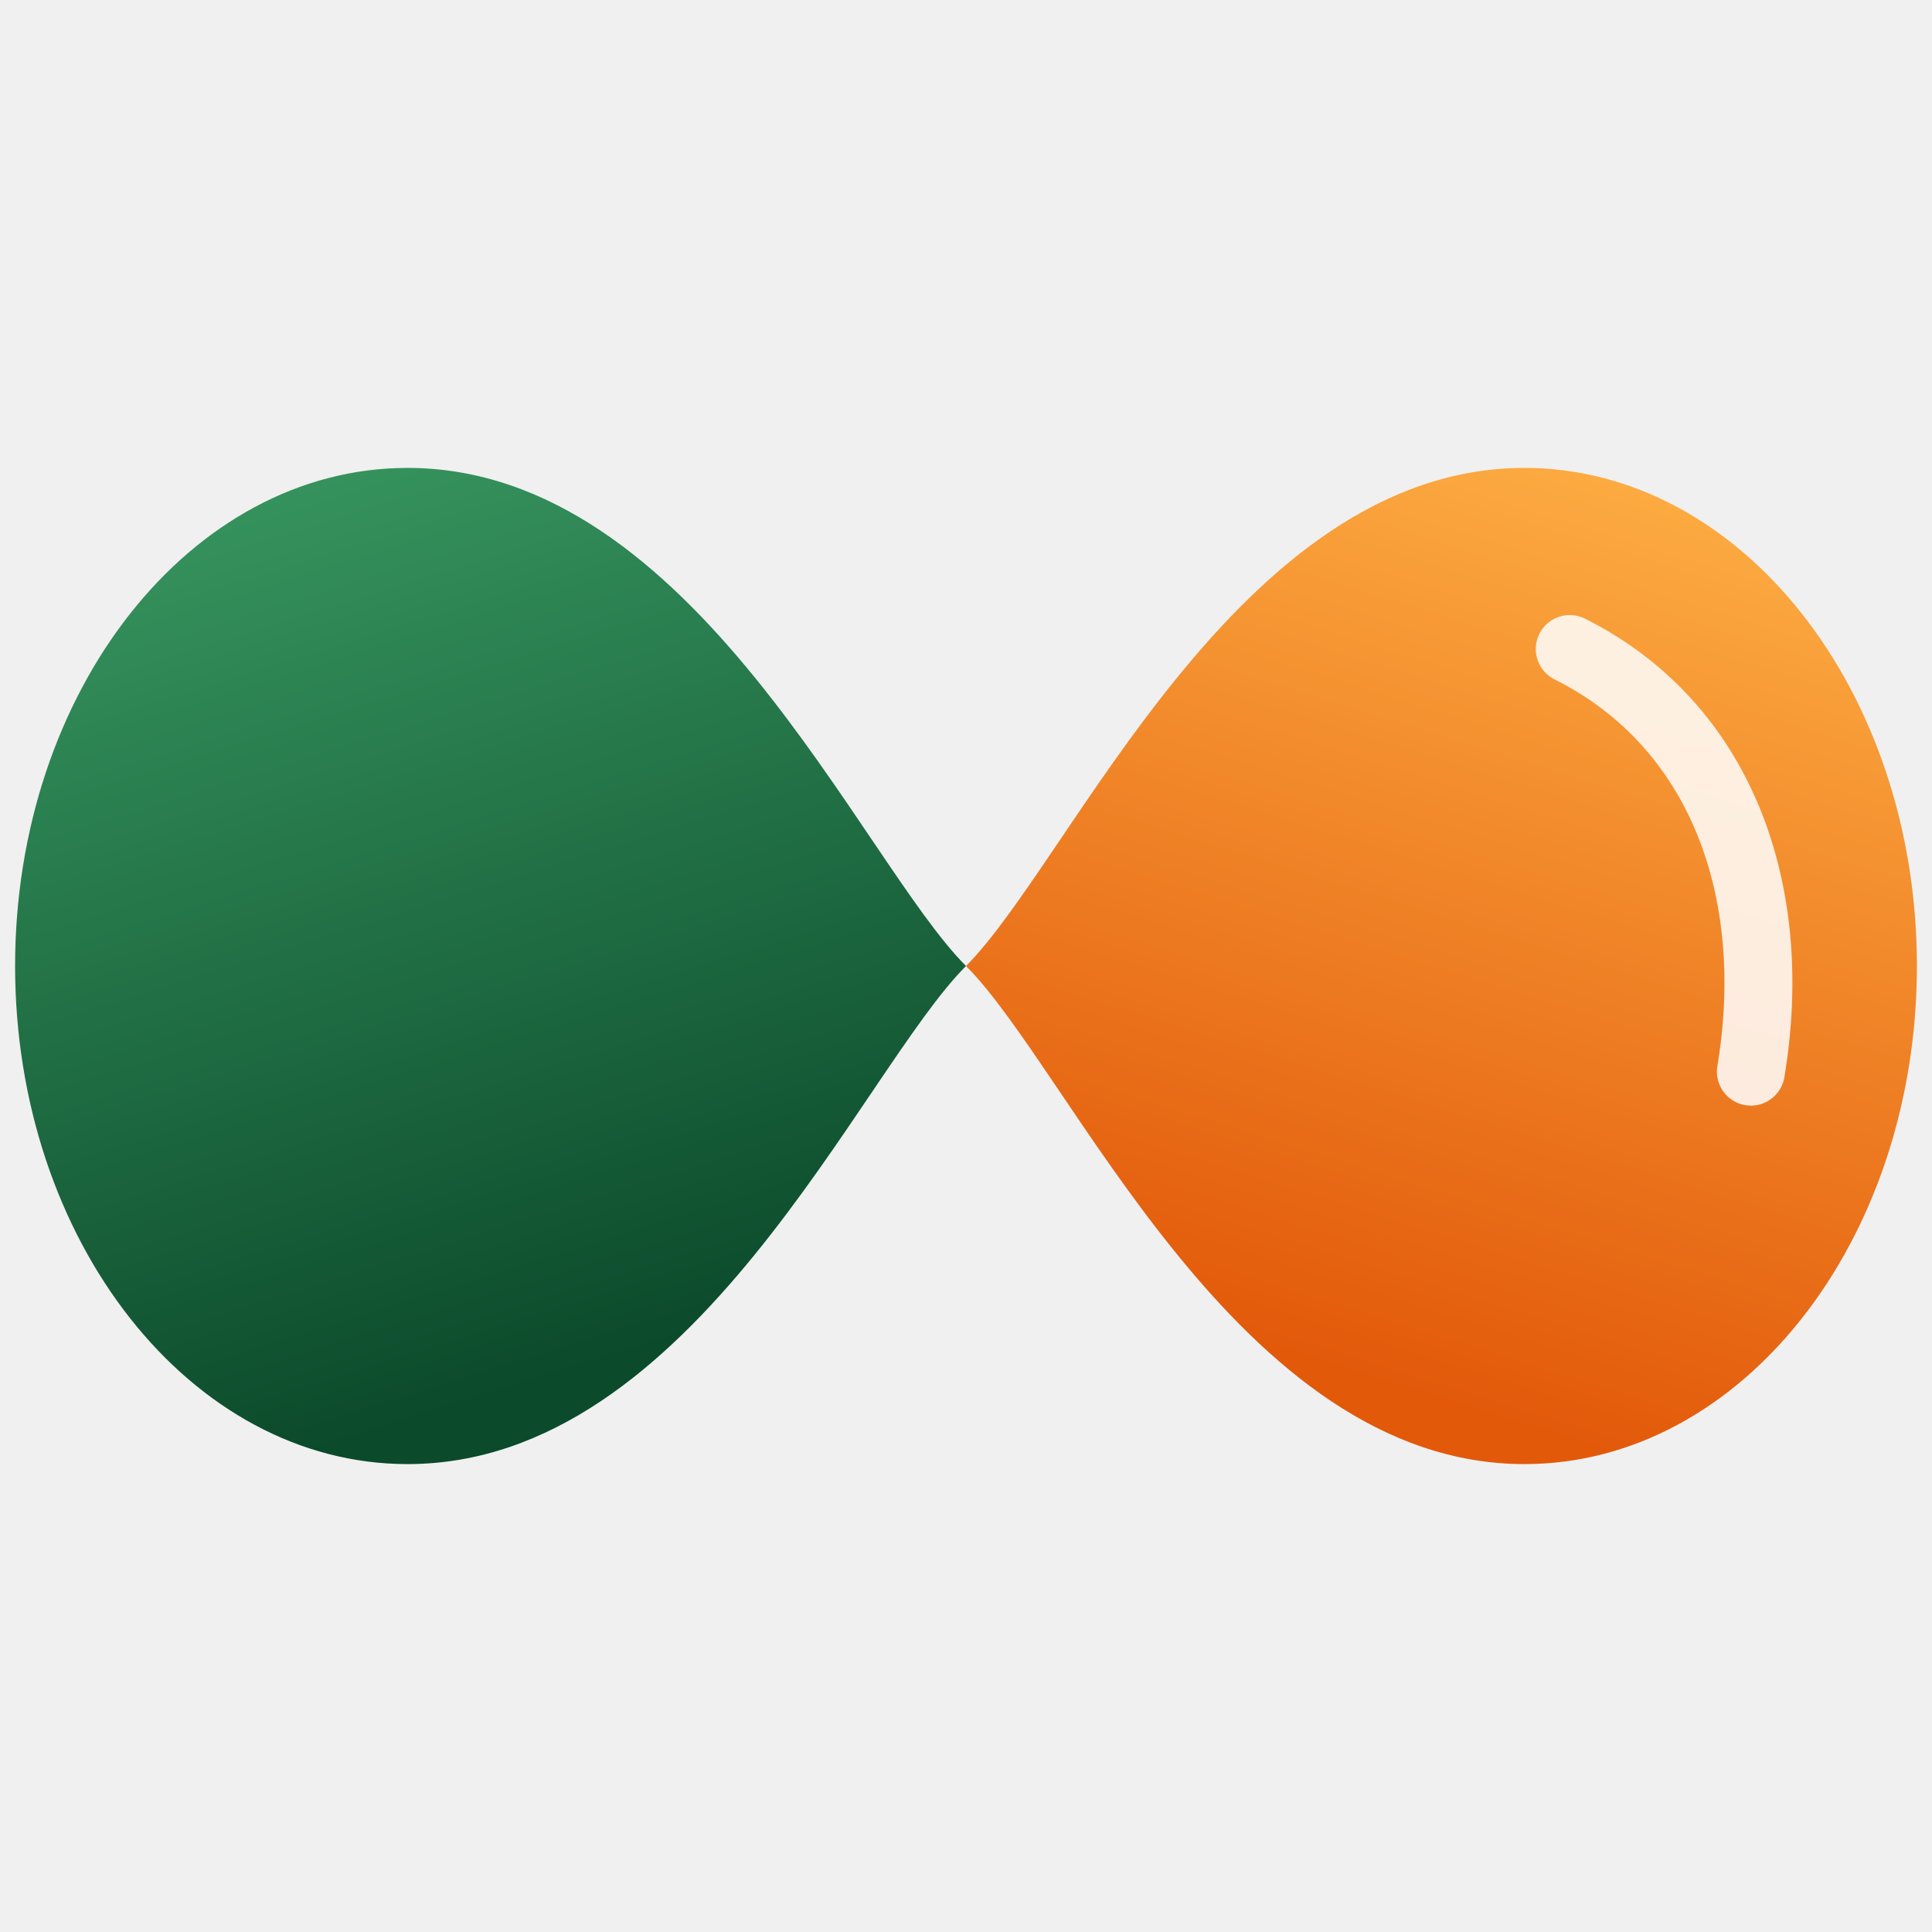
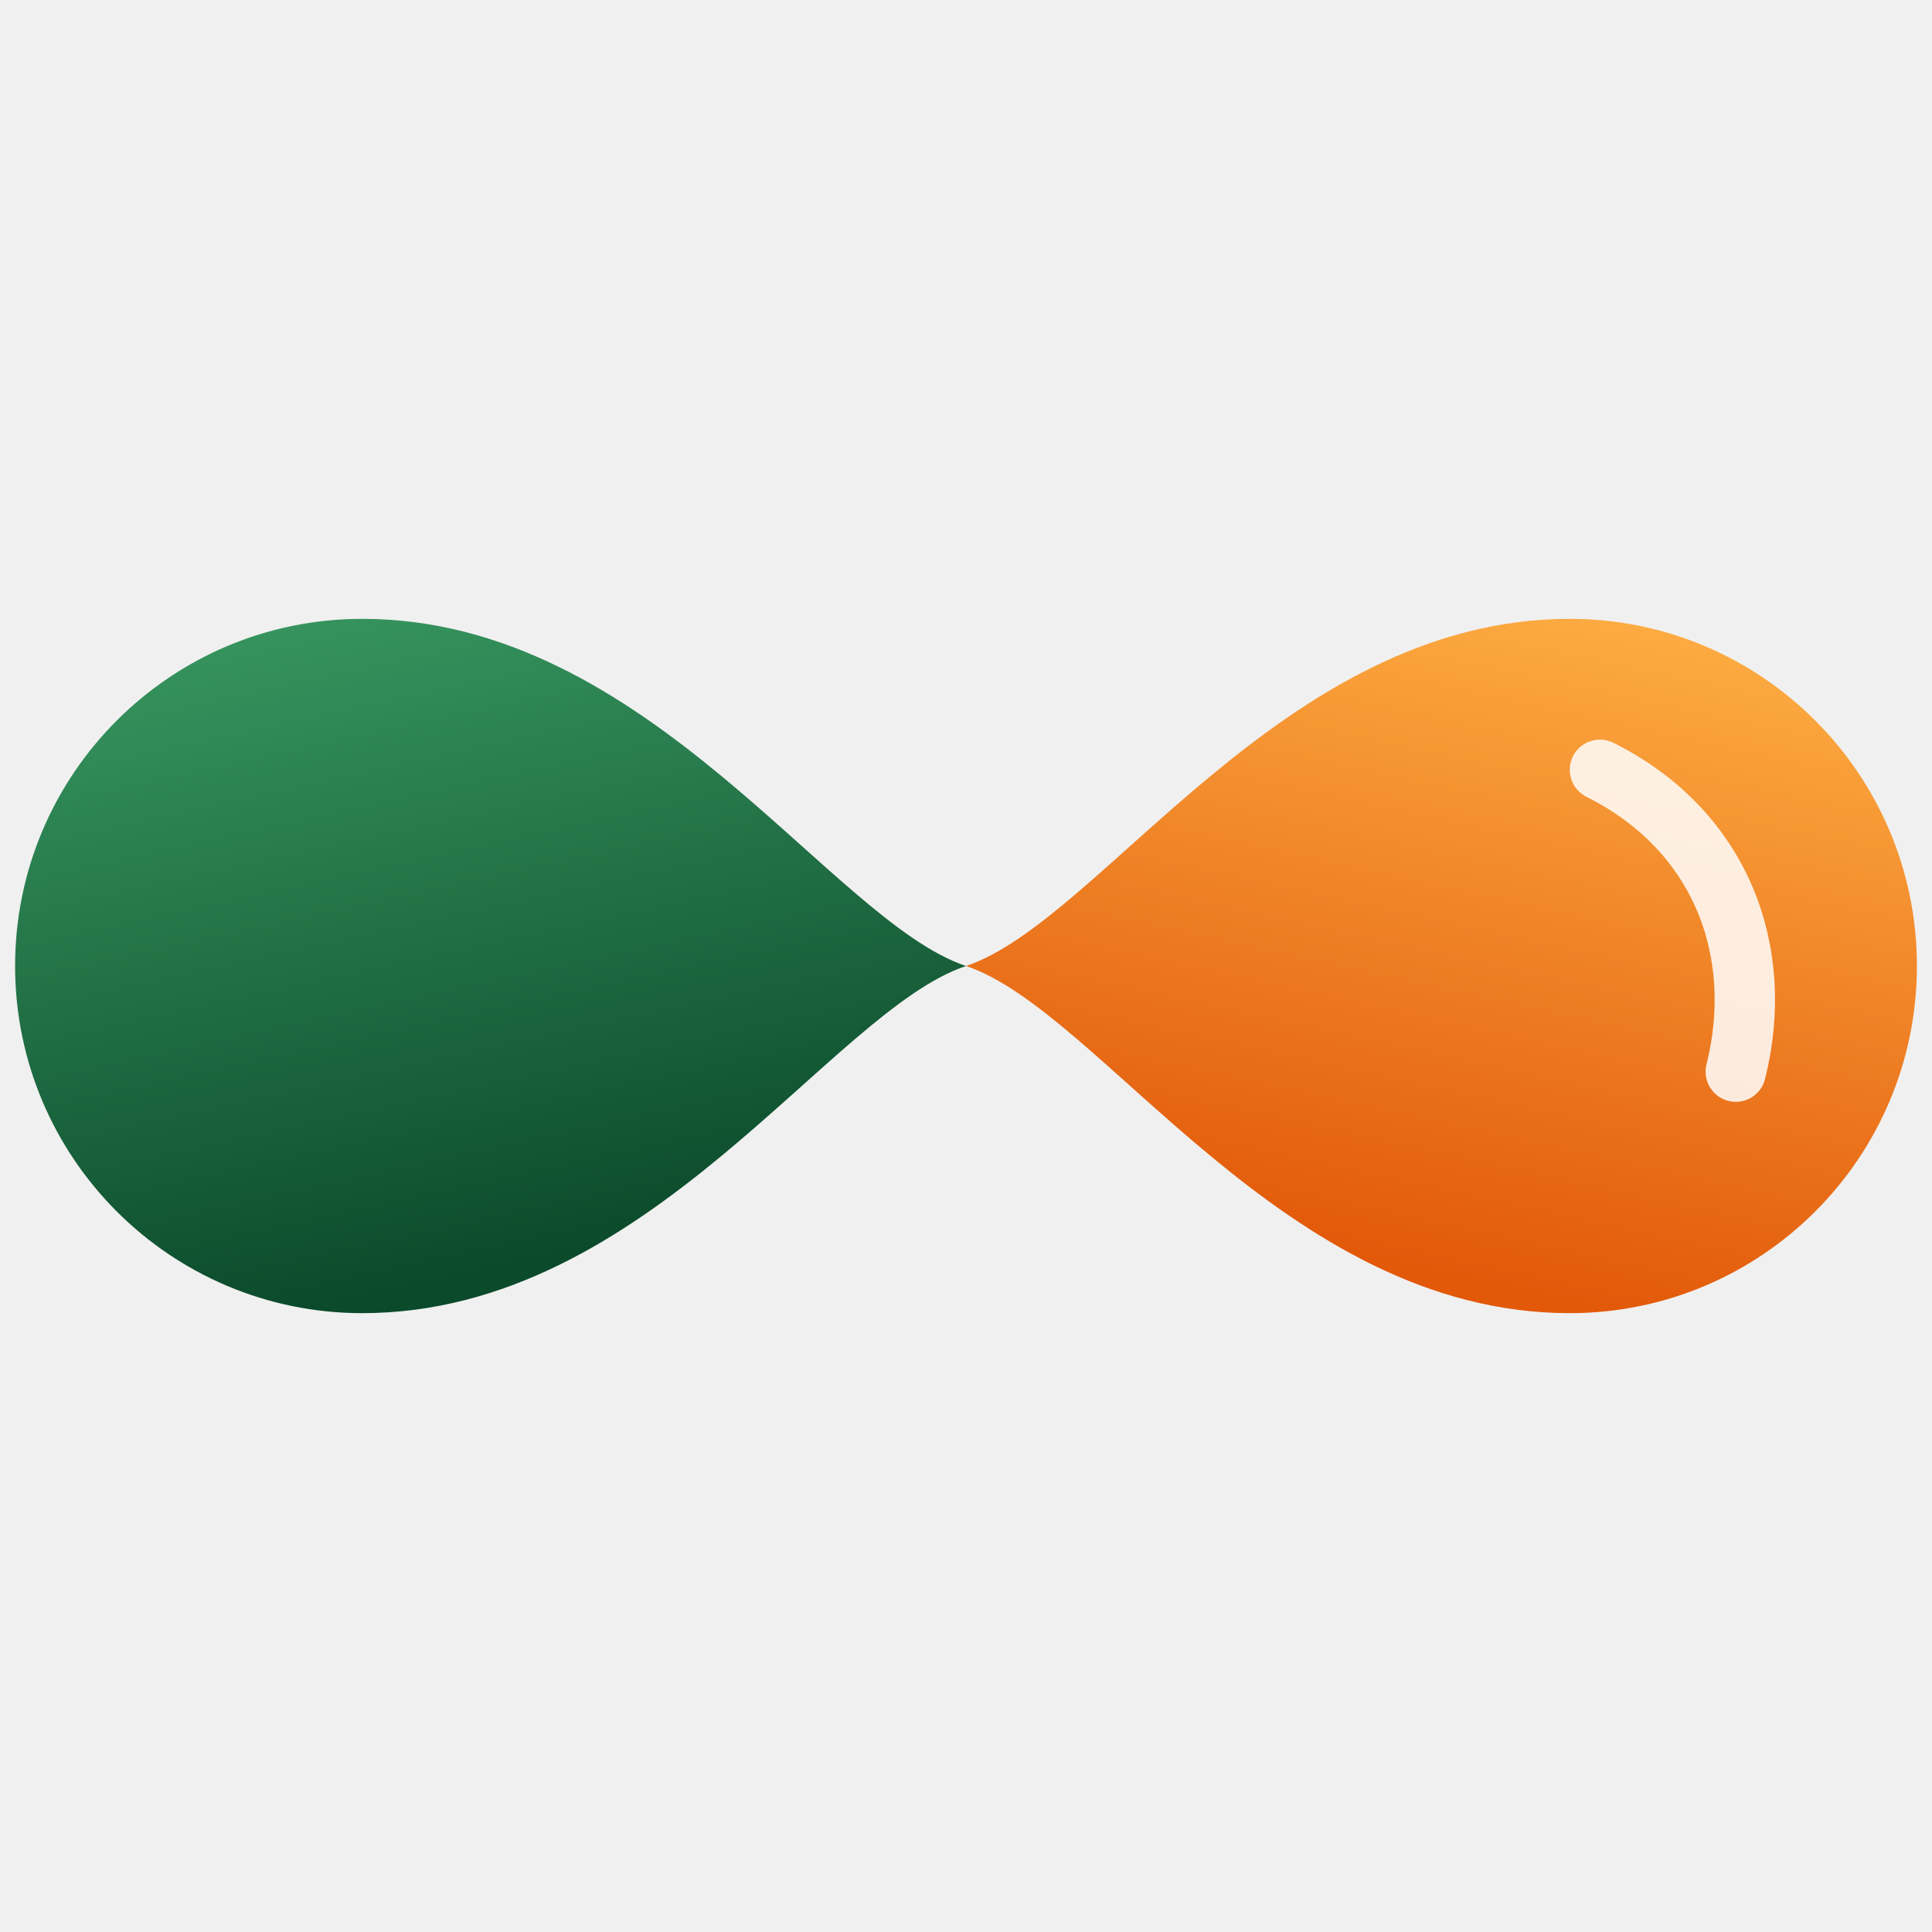
<svg xmlns="http://www.w3.org/2000/svg" viewBox="0 0 128 128">
  <defs>
-     <path id="drop" d="M0 0 C-7 -7 -18 -33 -37 -33 A26 33 0 1 0 -37 33 C-18 33 -7 7 0 0 Z" />
+     <path id="drop" d="M0 0 C-9 -3 -21 -23 -40 -23 A23 23 0 1 0 -40 23 C-21 23 -9 3 0 0 Z" />
    <linearGradient id="green" x1="0" y1="0" x2="0.3" y2="1">
      <stop offset="0" stop-color="#3a9a62" />
      <stop offset="1" stop-color="#0b4a2b" />
    </linearGradient>
    <linearGradient id="orange" x1="0" y1="0" x2="0.3" y2="1">
      <stop offset="0" stop-color="#ffb347" />
      <stop offset="1" stop-color="#e2590a" />
    </linearGradient>
  </defs>
  <use href="#drop" transform="translate(64 64)" fill="url(#green)" />
  <use href="#drop" transform="translate(64 64) scale(-1 1)" fill="url(#orange)" />
-   <path d="M104 43 C114 48 118 59 116 71" fill="none" stroke="#fff" stroke-opacity="0.85" stroke-width="4.5" stroke-linecap="round" />
+   <path d="M106 51 C114 55 117 63 115 71" fill="none" stroke="#fff" stroke-opacity="0.85" stroke-width="4" stroke-linecap="round" />
</svg>
